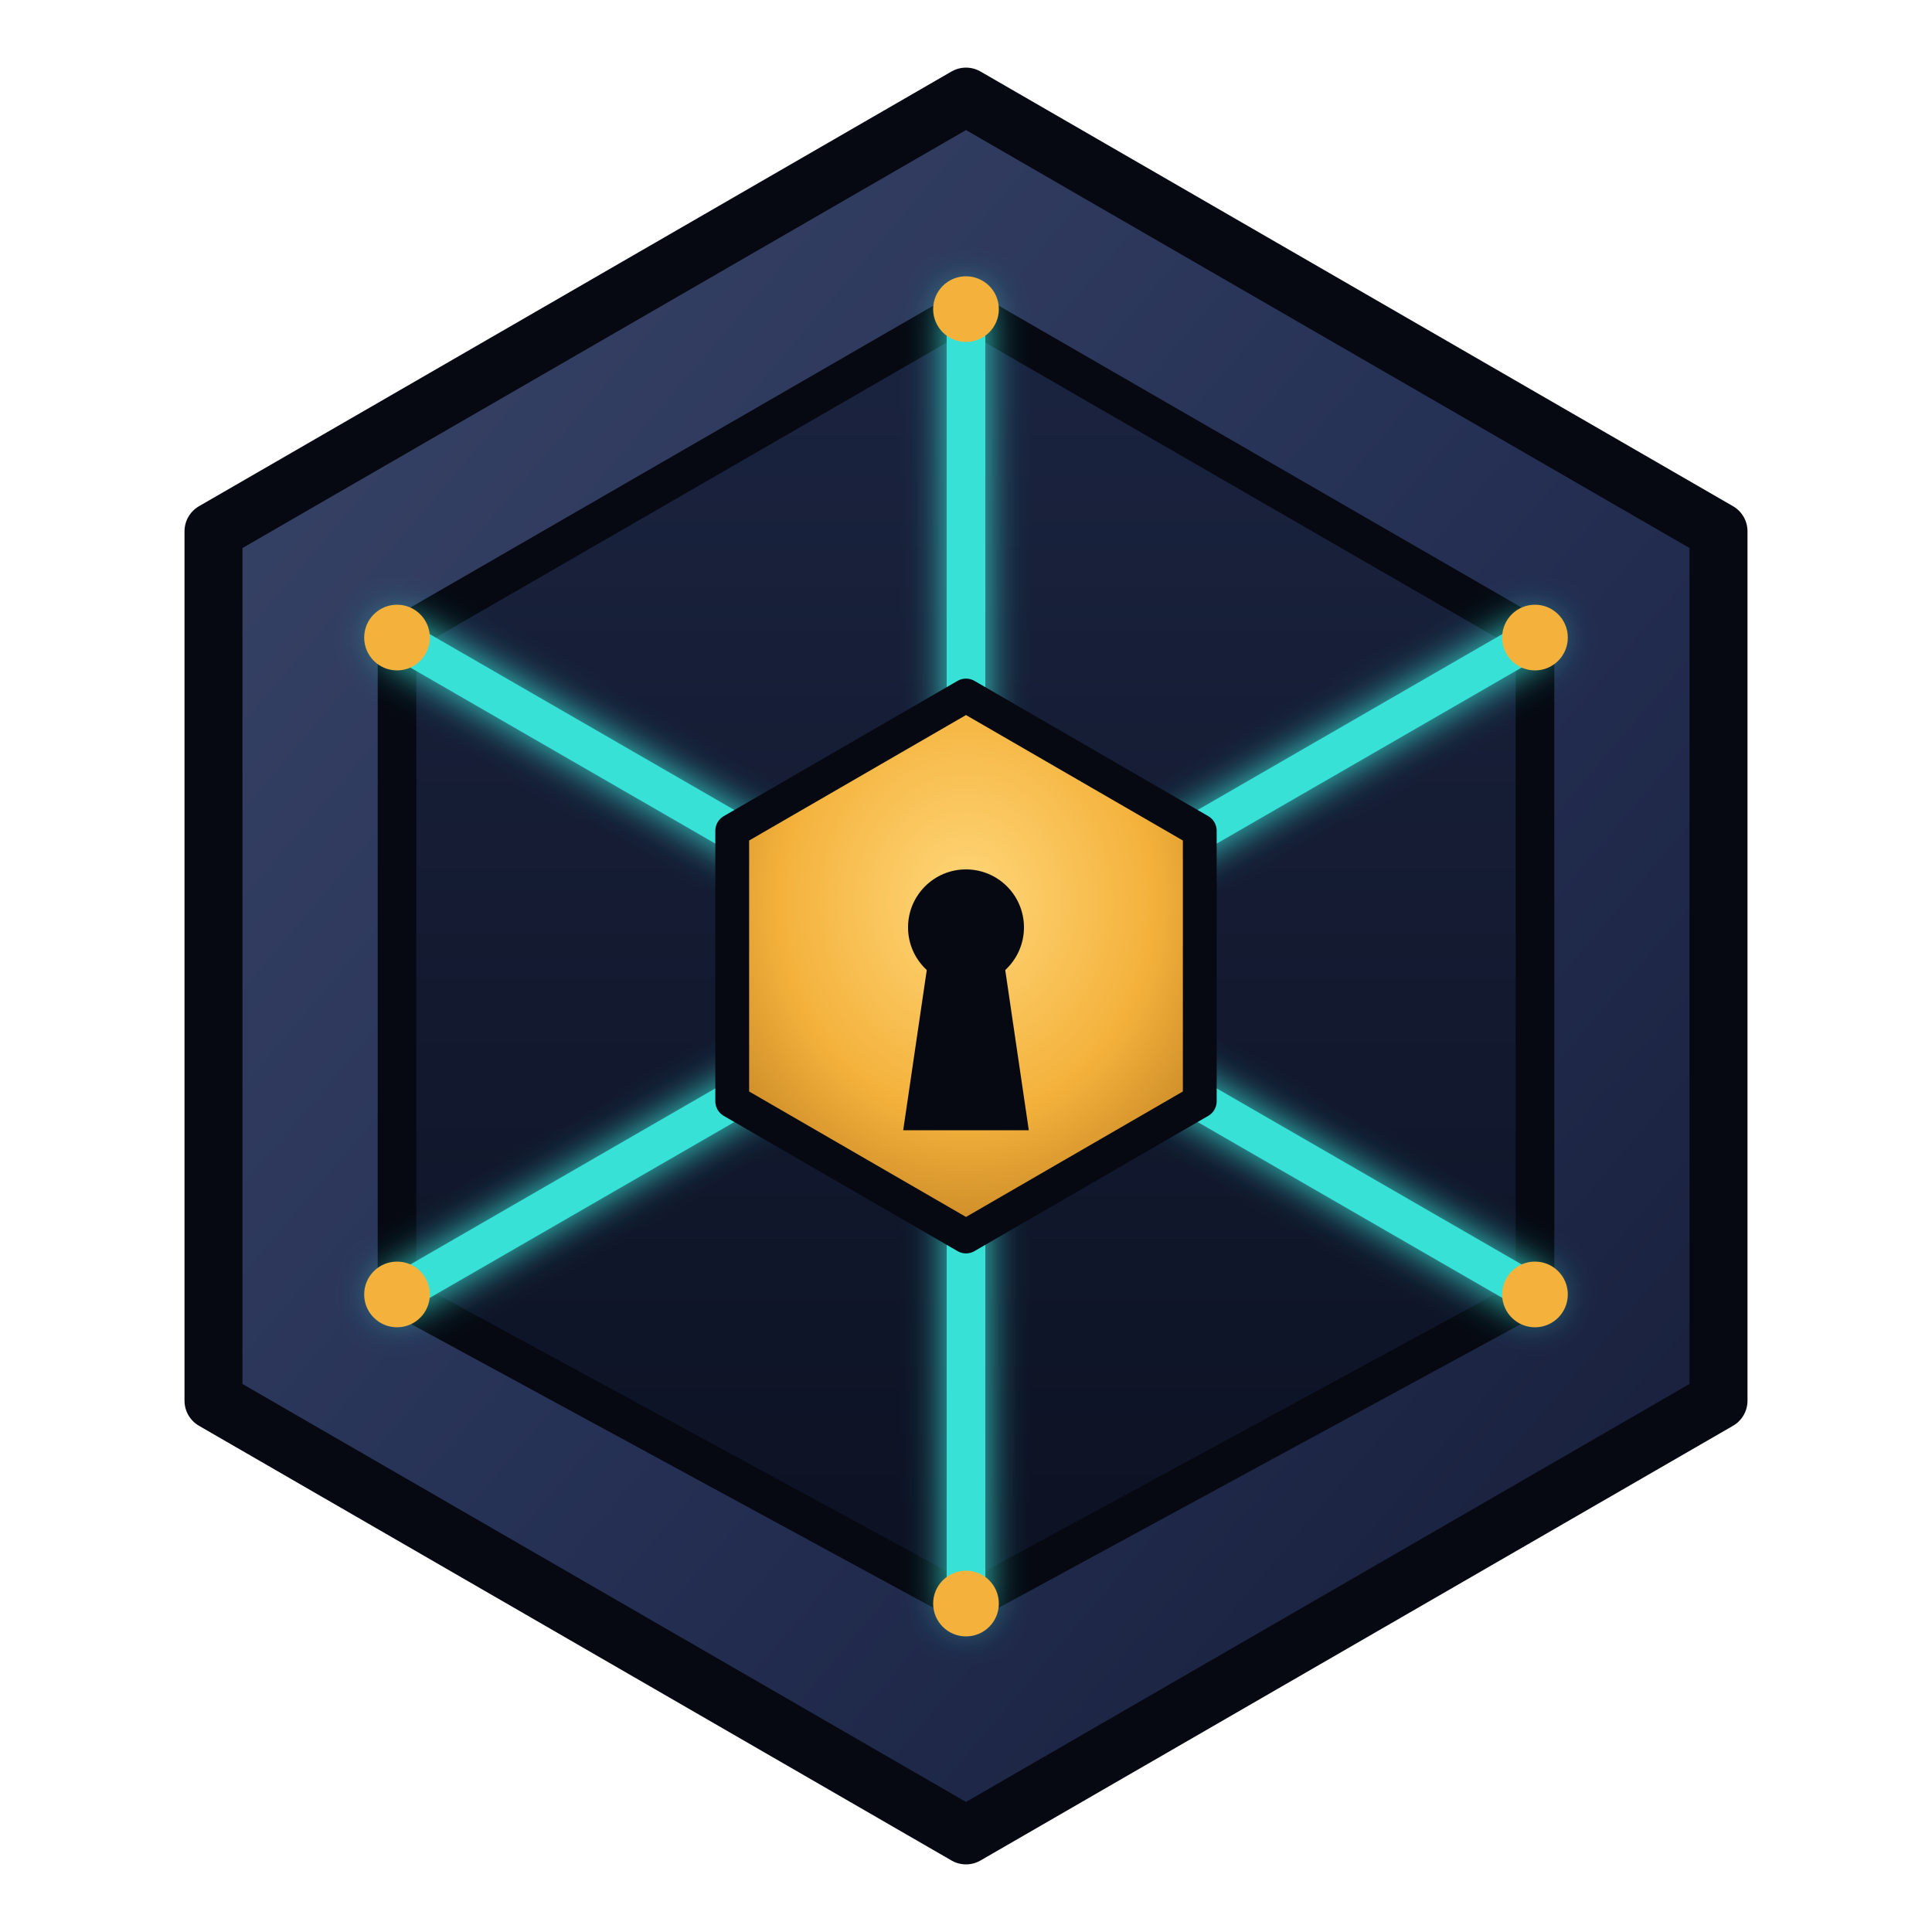
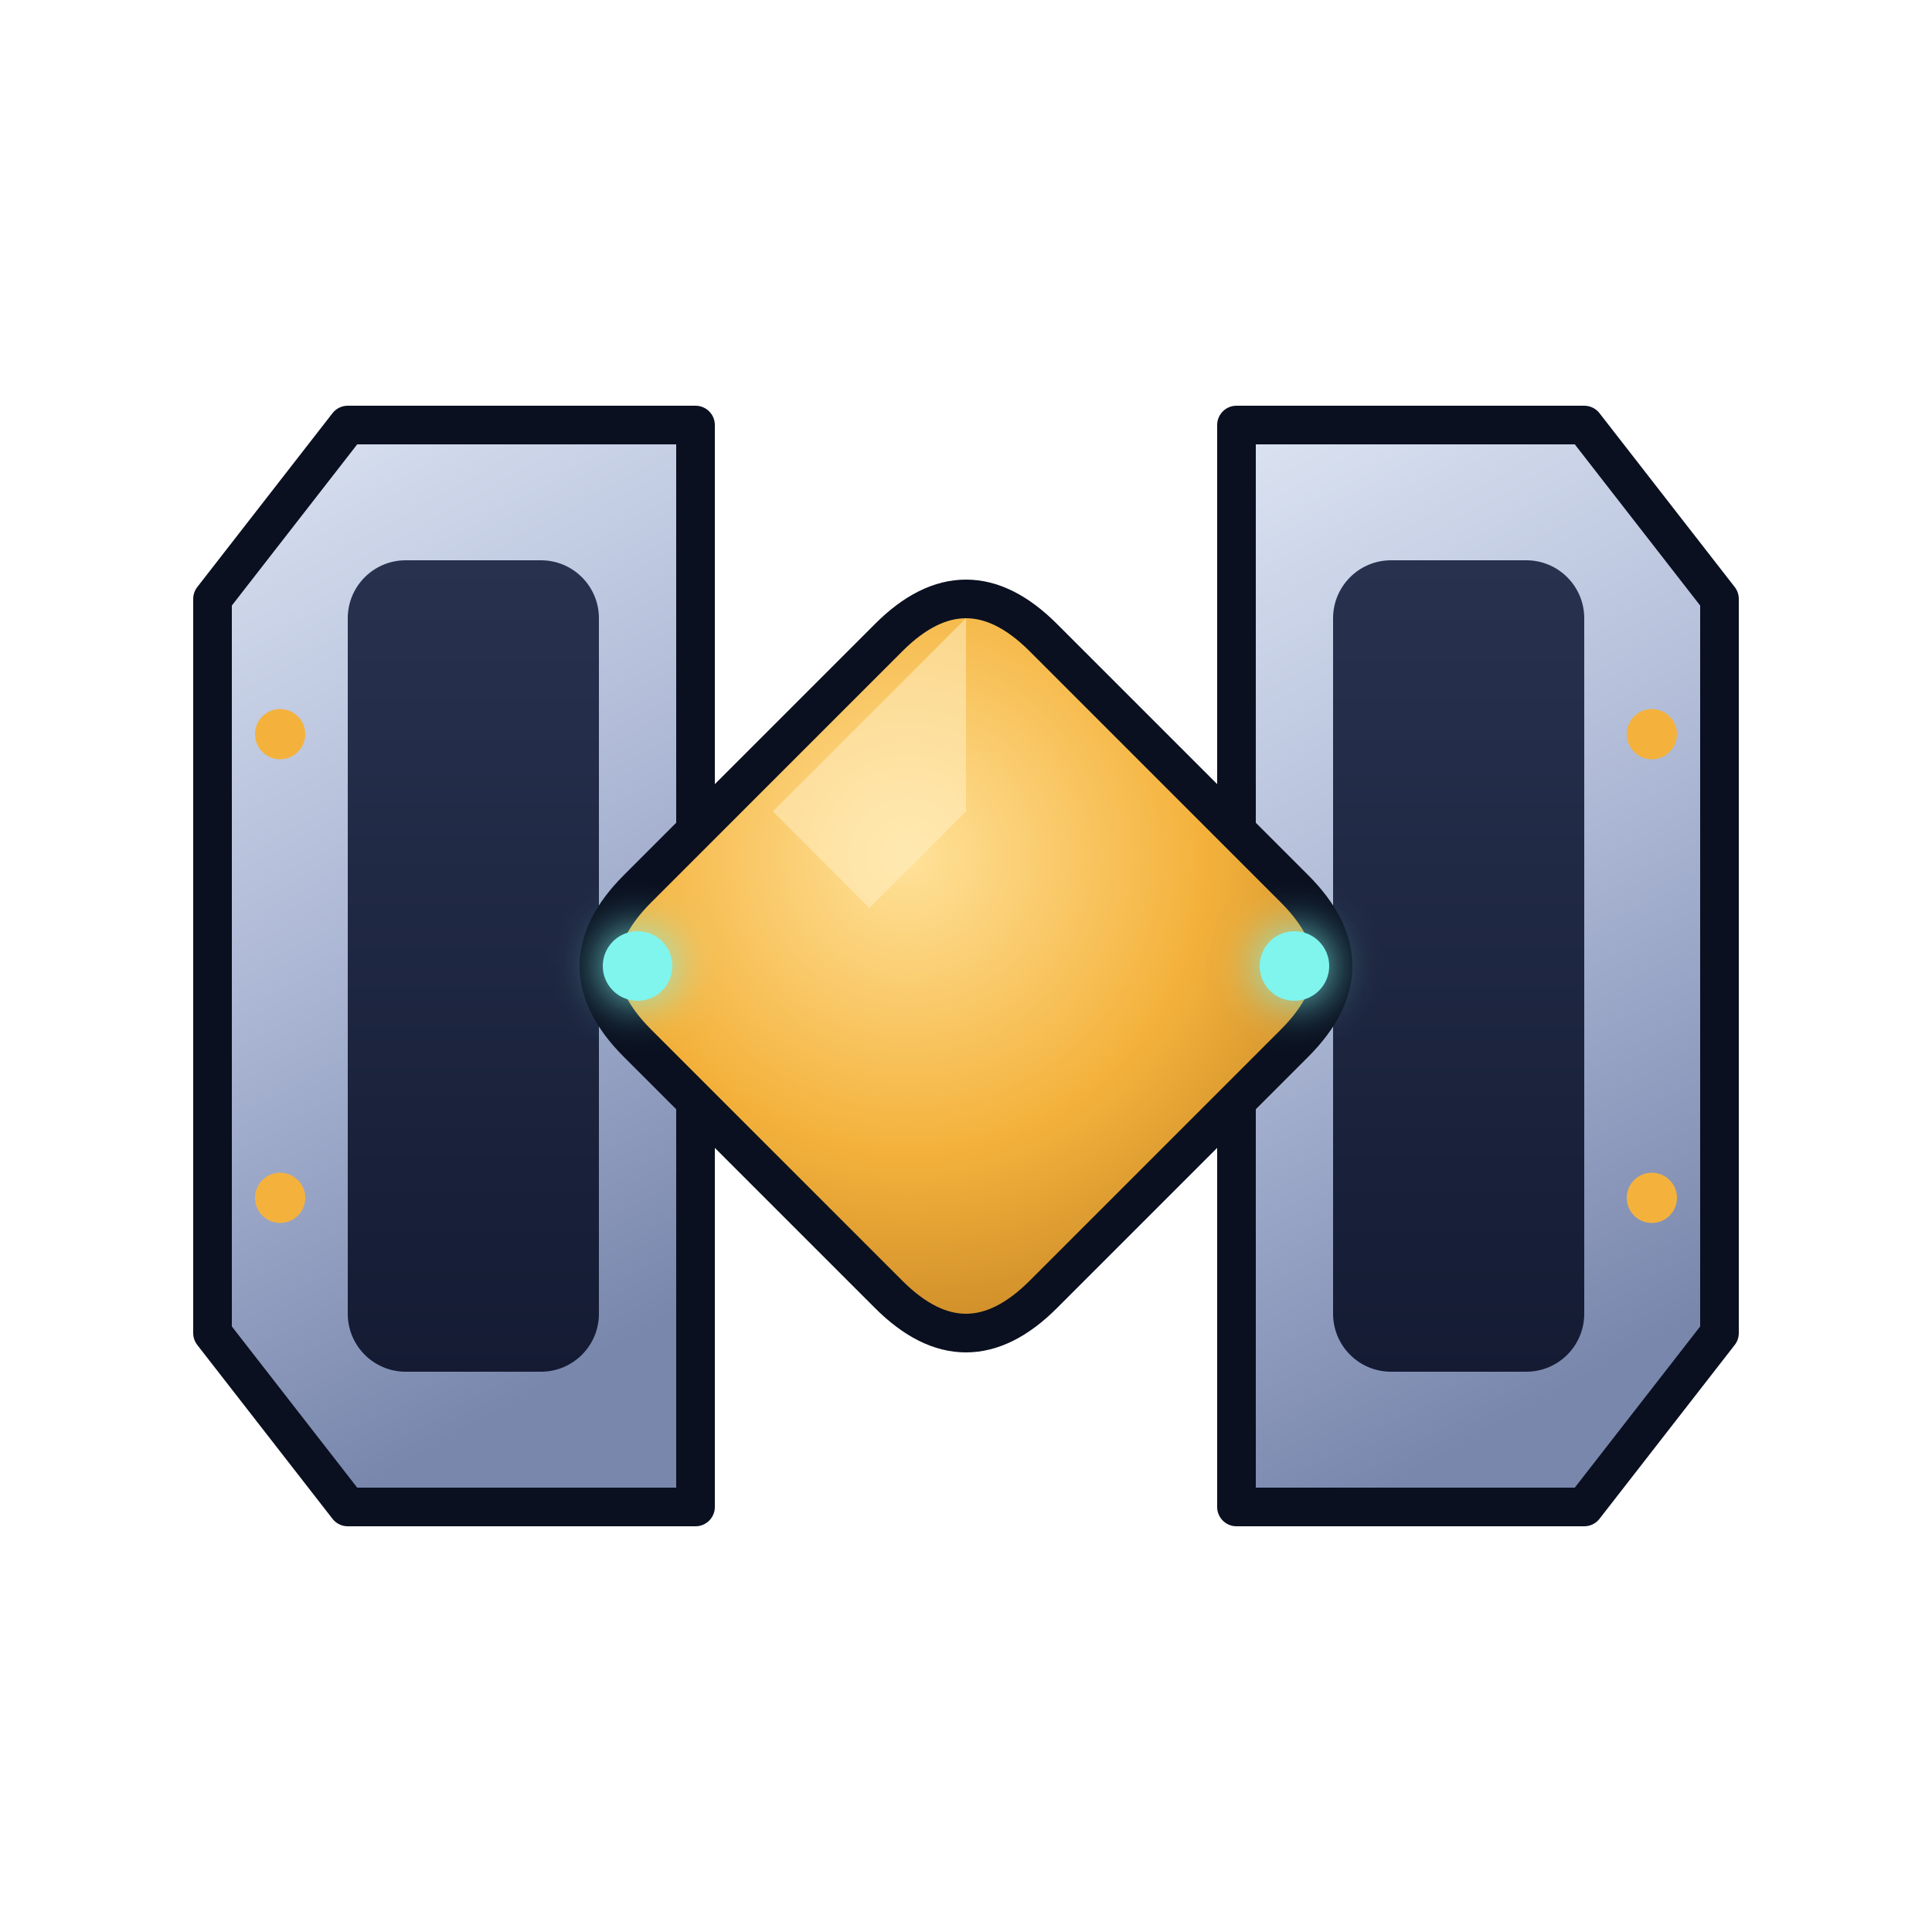
- <svg xmlns="http://www.w3.org/2000/svg" viewBox="0 0 200 200" width="200" height="200" role="img" aria-label="Caisson vault emblem">
+ <svg xmlns="http://www.w3.org/2000/svg" viewBox="0 0 200 200" width="200" height="200" role="img" aria-label="Caisson emblem — a sealed payload crossing the airgap between two bulkheads">
  <defs>
-     <linearGradient id="vault-rim" x1="0" y1="0" x2="1" y2="1">
-       <stop offset="0" stop-color="#3A4668" />
-       <stop offset="0.5" stop-color="#263156" />
-       <stop offset="1" stop-color="#151C36" />
+     <linearGradient id="ce-steel" x1="0" y1="0" x2="0.25" y2="1">
+       <stop offset="0" stop-color="#DCE4F2" />
+       <stop offset="0.5" stop-color="#AEB9D6" />
+       <stop offset="1" stop-color="#7987AD" />
    </linearGradient>
-     <linearGradient id="vault-face" x1="0" y1="0" x2="0" y2="1">
-       <stop offset="0" stop-color="#1B2440" />
-       <stop offset="1" stop-color="#0C1122" />
+     <linearGradient id="ce-face" x1="0" y1="0" x2="0" y2="1">
+       <stop offset="0" stop-color="#28324F" />
+       <stop offset="1" stop-color="#141B33" />
    </linearGradient>
-     <radialGradient id="vault-seal" cx="0.5" cy="0.38" r="0.72">
-       <stop offset="0" stop-color="#FFD77A" />
-       <stop offset="0.55" stop-color="#F4B23C" />
+     <radialGradient id="ce-gold" cx="0.42" cy="0.35" r="0.8">
+       <stop offset="0" stop-color="#FFE29A" />
+       <stop offset="0.5" stop-color="#F4B23C" />
      <stop offset="1" stop-color="#B9781E" />
    </radialGradient>
-     <filter id="vault-glow" x="-40%" y="-40%" width="180%" height="180%">
-       <feGaussianBlur stdDeviation="2" result="b" />
+     <filter id="ce-glow" x="-70%" y="-70%" width="240%" height="240%">
+       <feGaussianBlur stdDeviation="2.4" result="b" />
      <feMerge>
        <feMergeNode in="b" />
        <feMergeNode in="SourceGraphic" />
      </feMerge>
    </filter>
  </defs>
-   <polygon points="100,10 177.9,55 177.9,145 100,190 22.1,145 22.1,55" fill="url(#vault-rim)" stroke="#060912" stroke-width="6" stroke-linejoin="round" />
-   <polygon points="100,32 158.9,66 158.9,134 100,166 41.1,134 41.1,66" fill="url(#vault-face)" stroke="#060912" stroke-width="4" stroke-linejoin="round" />
-   <g filter="url(#vault-glow)" stroke="#37E1D6" stroke-width="4" stroke-linecap="round">
-     <line x1="100" y1="100" x2="100" y2="32" />
-     <line x1="100" y1="100" x2="158.9" y2="66" />
-     <line x1="100" y1="100" x2="158.9" y2="134" />
-     <line x1="100" y1="100" x2="100" y2="166" />
-     <line x1="100" y1="100" x2="41.1" y2="134" />
-     <line x1="100" y1="100" x2="41.1" y2="66" />
+   <line x1="100" y1="40" x2="100" y2="160" stroke="#37E1D6" stroke-width="4" stroke-linecap="round" opacity="0.9" filter="url(#ce-glow)" />
+   <polygon points="22,62 36,44 72,44 72,156 36,156 22,138" fill="url(#ce-steel)" stroke="#0A1020" stroke-width="4" stroke-linejoin="round" />
+   <rect x="36" y="58" width="26" height="84" rx="6" fill="url(#ce-face)" />
+   <g fill="#F4B23C">
+     <circle cx="29" cy="76" r="2.6" />
+     <circle cx="29" cy="124" r="2.6" />
  </g>
+   <polygon points="178,62 164,44 128,44 128,156 164,156 178,138" fill="url(#ce-steel)" stroke="#0A1020" stroke-width="4" stroke-linejoin="round" />
+   <rect x="138" y="58" width="26" height="84" rx="6" fill="url(#ce-face)" />
  <g fill="#F4B23C">
-     <circle cx="100" cy="32" r="3.4" />
-     <circle cx="158.9" cy="66" r="3.4" />
-     <circle cx="158.9" cy="134" r="3.4" />
-     <circle cx="100" cy="166" r="3.4" />
-     <circle cx="41.1" cy="134" r="3.4" />
-     <circle cx="41.1" cy="66" r="3.4" />
+     <circle cx="171" cy="76" r="2.6" />
+     <circle cx="171" cy="124" r="2.6" />
  </g>
-   <polygon points="100,72 124.2,86 124.2,114 100,128 75.8,114 75.8,86" fill="url(#vault-seal)" stroke="#060912" stroke-width="3.5" stroke-linejoin="round" />
-   <circle cx="100" cy="96" r="6" fill="#060912" />
-   <polygon points="96,100 104,100 106.5,117 93.5,117" fill="#060912" />
+   <path d="M108,66 L134,92 Q142,100 134,108 L108,134 Q100,142 92,134 L66,108 Q58,100 66,92 L92,66 Q100,58 108,66 Z" fill="url(#ce-gold)" stroke="#0A1020" stroke-width="4" stroke-linejoin="round" />
+   <polygon points="100,64 80,84 90,94 100,84" fill="#FFEFC2" opacity="0.55" />
+   <g filter="url(#ce-glow)" fill="#7FF5EE">
+     <circle cx="66" cy="100" r="3.6" />
+     <circle cx="134" cy="100" r="3.6" />
+   </g>
</svg>
